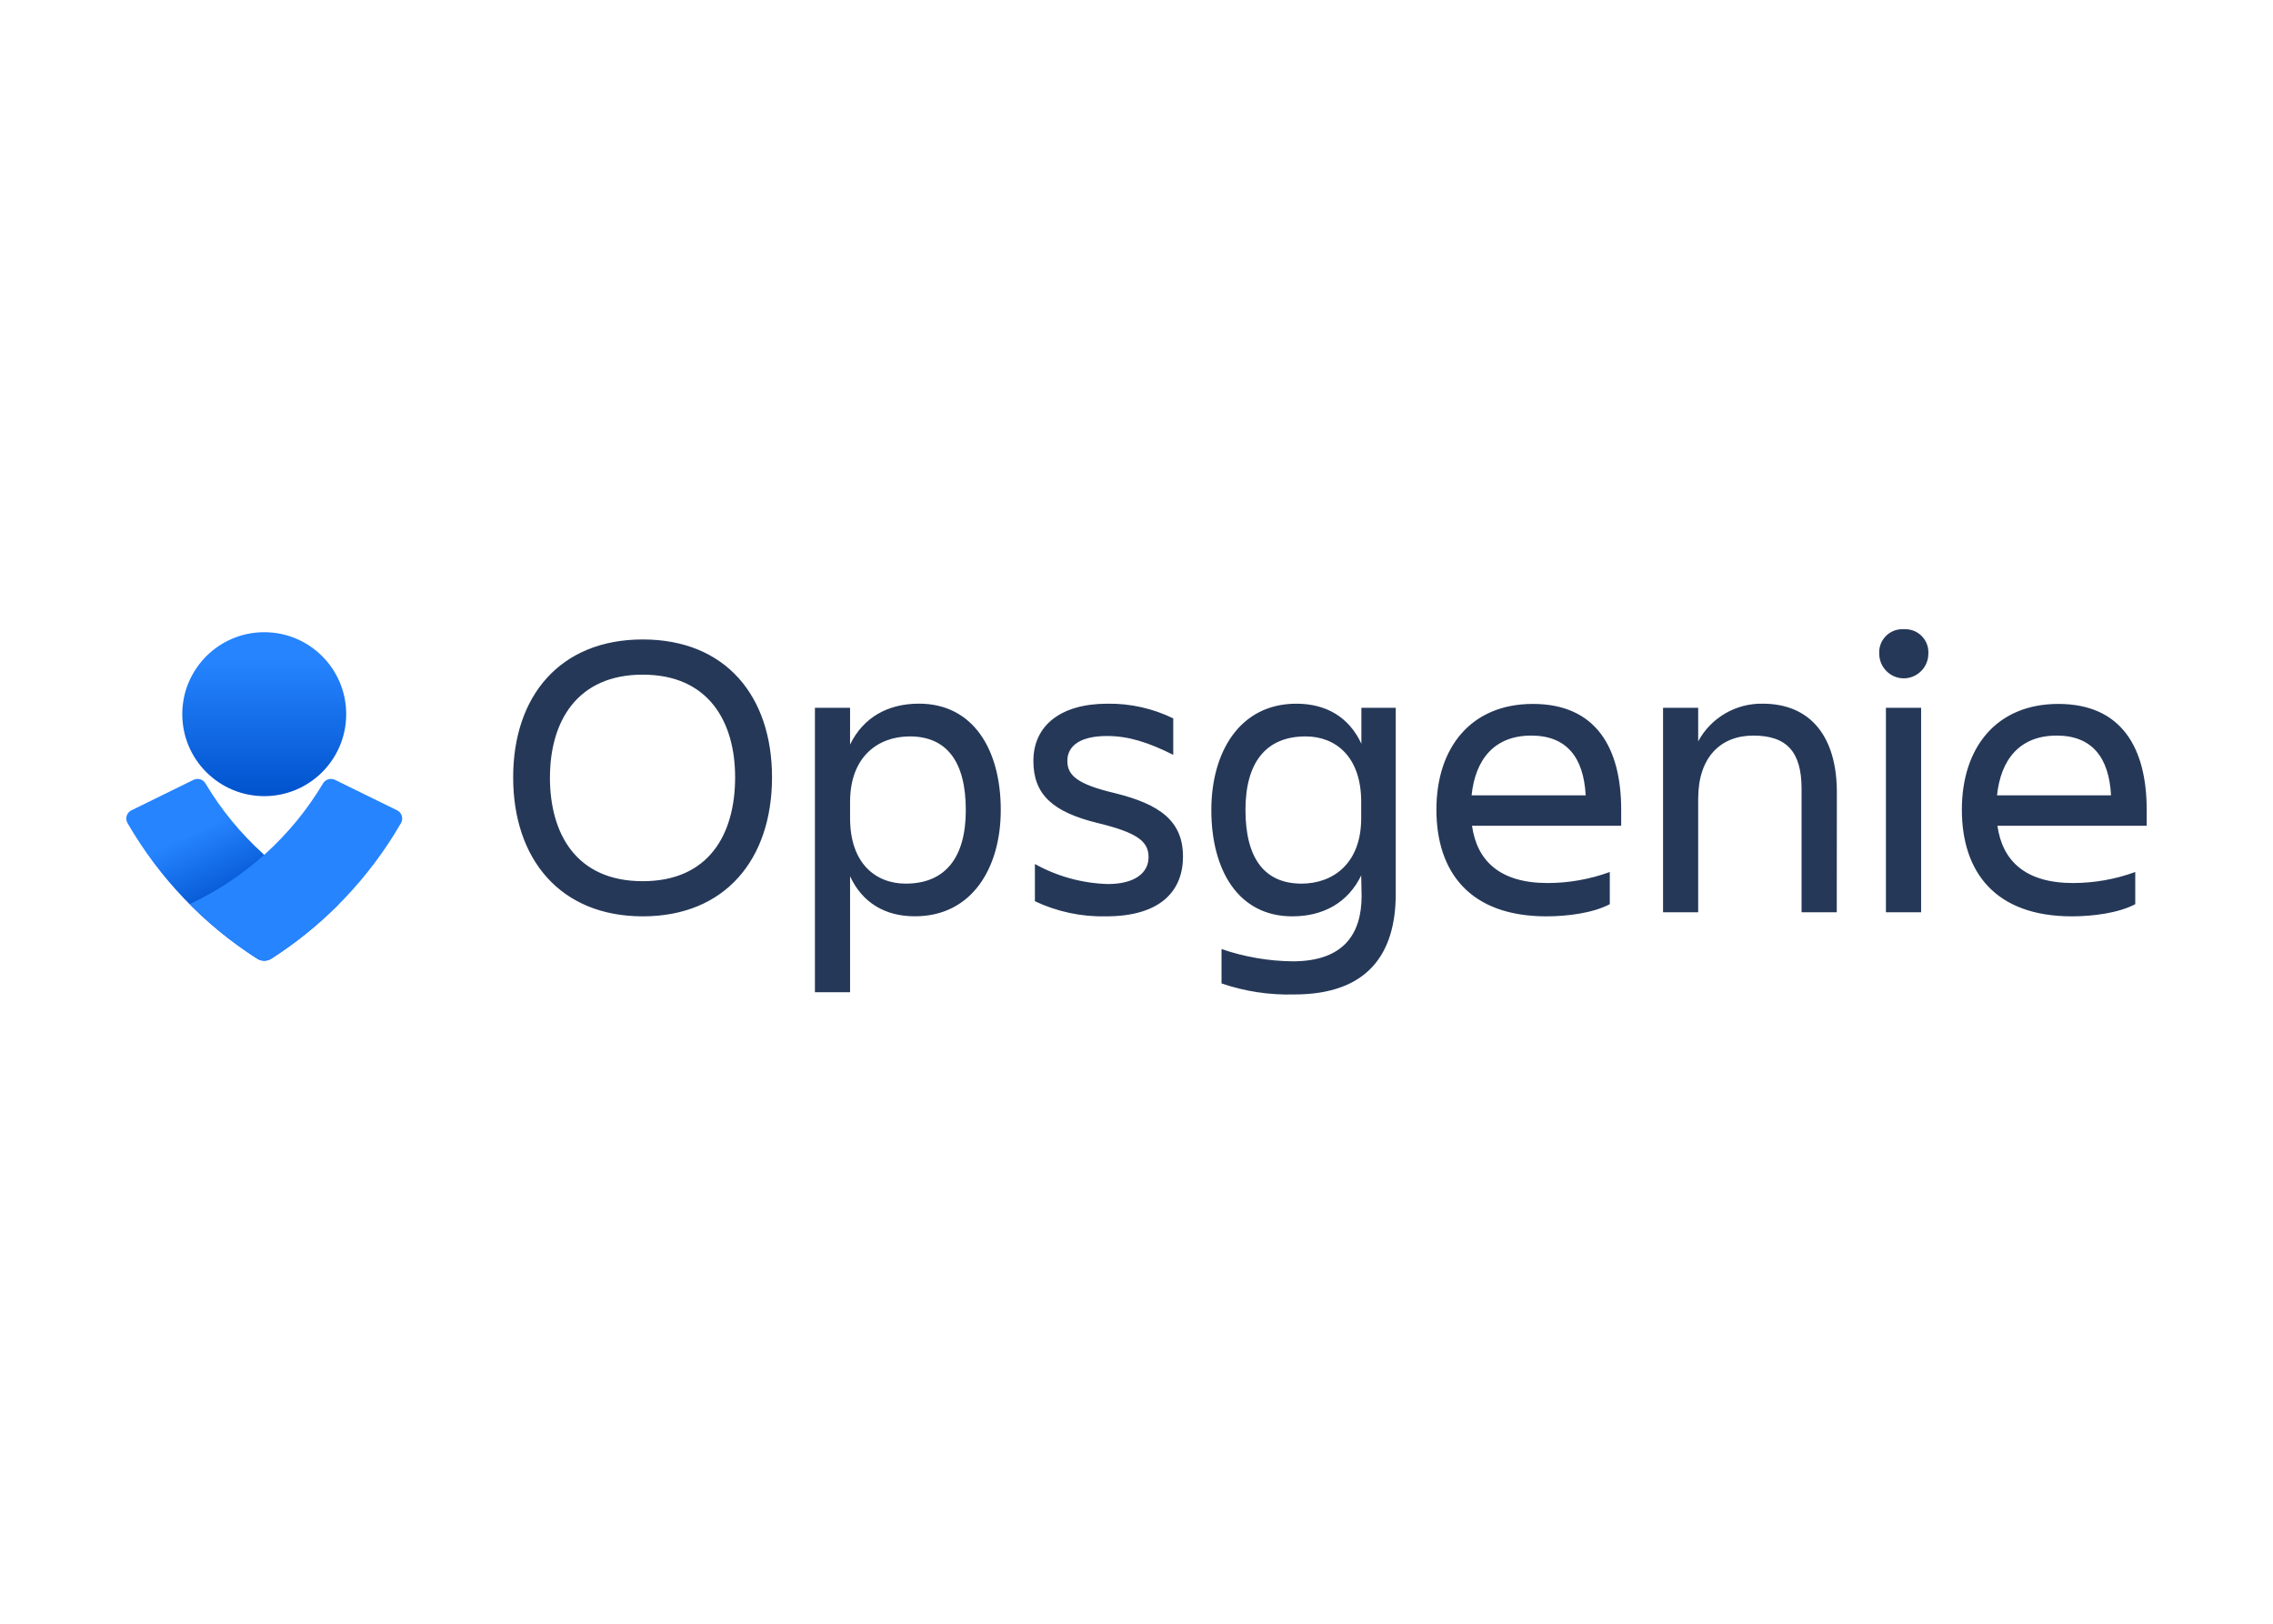
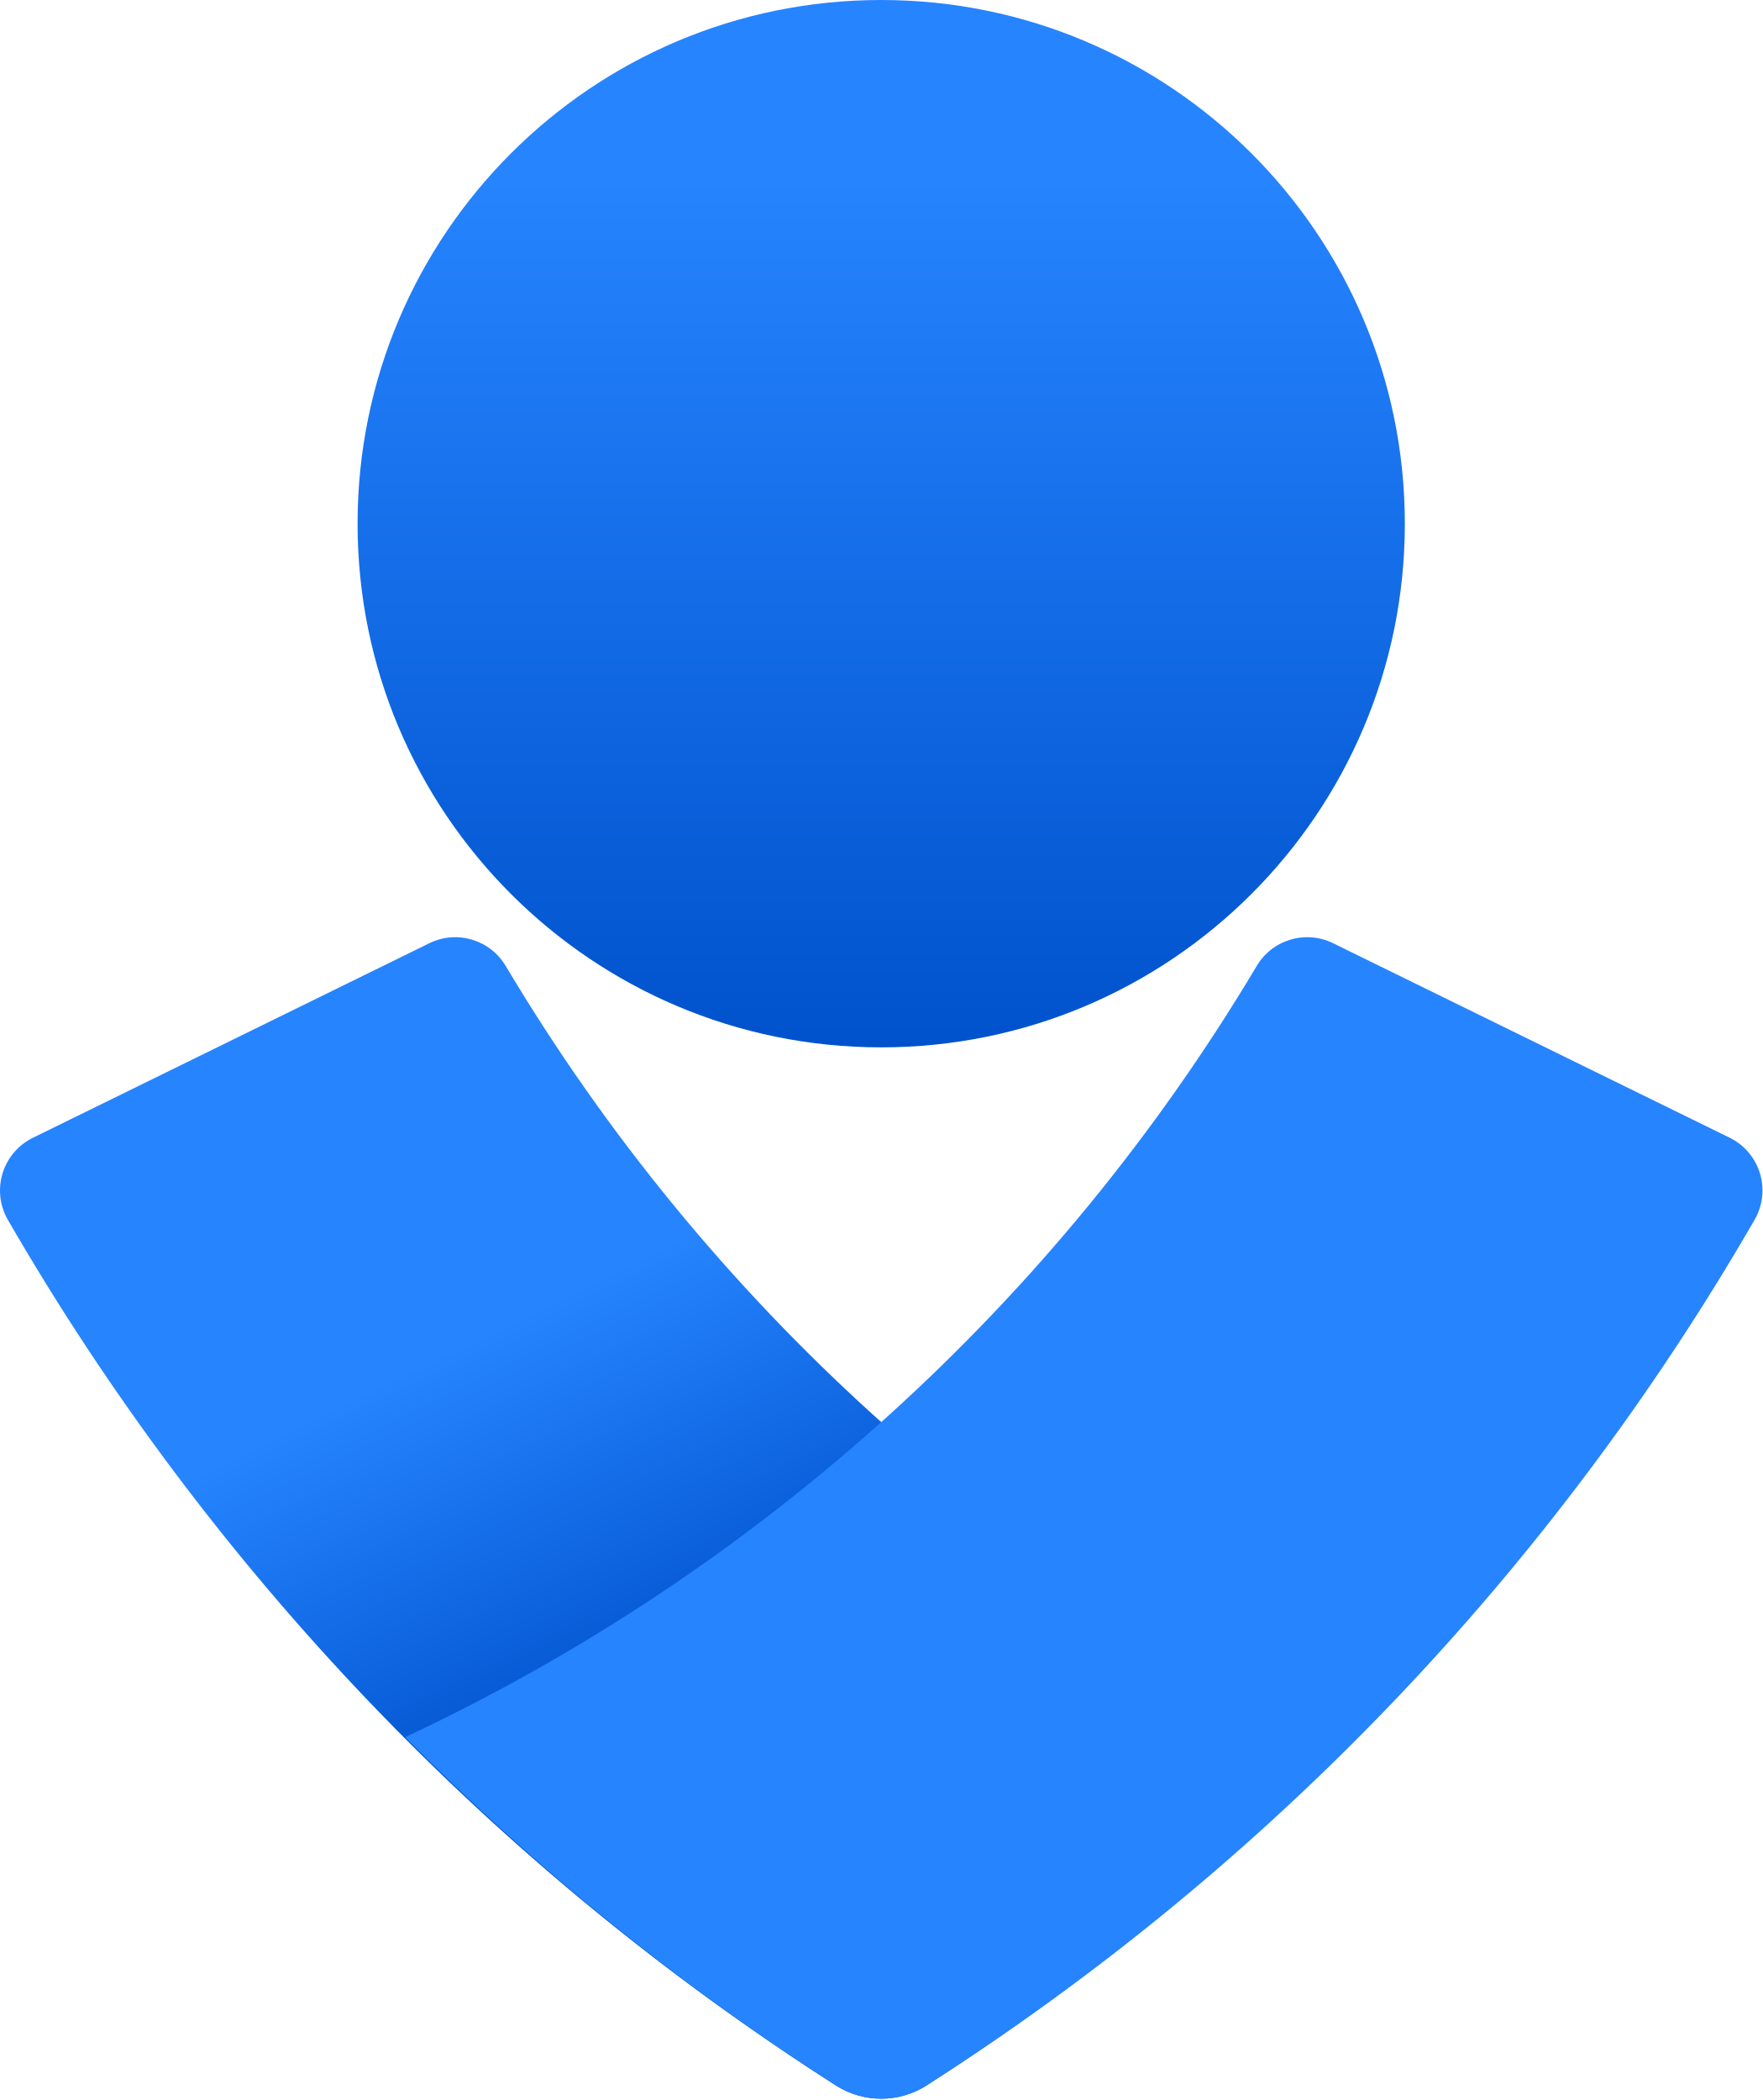
- <svg xmlns="http://www.w3.org/2000/svg" clip-rule="evenodd" fill-rule="evenodd" stroke-linejoin="round" stroke-miterlimit="1.414" viewBox="0 0 560 400">
-   <linearGradient id="a" gradientTransform="matrix(0 36.63 -36.63 0 30.03 6.57)" gradientUnits="userSpaceOnUse" x1="0" x2="1" y1="0" y2="0">
-     <stop offset="0" stop-color="#2684ff" />
-     <stop offset=".82" stop-color="#0052cc" />
-     <stop offset="1" stop-color="#0052cc" />
-   </linearGradient>
-   <linearGradient id="b" gradientTransform="matrix(12.27 25.68 -25.68 12.27 19.05 42.17)" gradientUnits="userSpaceOnUse" x1="0" x2="1" y1="0" y2="0">
-     <stop offset="0" stop-color="#2684ff" />
-     <stop offset=".62" stop-color="#0052cc" />
-     <stop offset="1" stop-color="#0052cc" />
-   </linearGradient>
-   <g transform="matrix(1.13192 0 0 1.13192 31.11 155.014)">
-     <path d="m268.79 53.58c-2.85 5.88-8.19 8.9-15 8.9-11.75 0-17.62-10.06-17.62-23.14 0-12.55 6.14-23.14 18.51-23.14 6.5 0 11.48 2.94 14.15 8.72v-7.83h7.48v40.5c0 13.08-6.14 21.89-22.08 21.89-5.381.155-10.747-.658-15.84-2.4v-7.48c4.987 1.713 10.217 2.615 15.49 2.67 11.12 0 15-6 15-14.24zm-111.25 25.42h-7.65v-61.91h7.65v8c2.85-5.87 8.19-8.9 15-8.9 11.84 0 17.8 10.06 17.8 23.14 0 12.55-6.23 23.14-18.69 23.14-6.45.01-11.44-2.93-14.11-8.71zm55.72-16.52c-5.349.127-10.654-1-15.49-3.29v-8.1c4.857 2.695 10.288 4.19 15.84 4.36 5.88 0 8.9-2.4 8.9-5.87s-2.58-5.34-11-7.39c-9.88-2.4-14.07-6.23-14.07-13.53 0-7.74 6-12.46 16.11-12.46 4.962-.074 9.871 1.022 14.33 3.2v7.93c-5.34-2.68-9.7-4.1-14.42-4.1-5.6 0-8.63 2-8.63 5.43 0 3.12 2.14 5.07 10.32 7 9.85 2.43 14.85 6.08 14.85 13.83 0 7.39-4.82 12.99-16.74 12.99zm-129.05-30.26c0-17.62 10.14-30 28.21-30s28.13 12.37 28.13 30c0 17.8-10.15 30.26-28.13 30.26s-28.21-12.48-28.21-30.26zm208.7 10.55c1.07 7.57 6 12.46 16.46 12.46 4.616-.003 9.195-.815 13.53-2.4v7c-3.65 1.94-9.25 2.65-13.79 2.65-16.65 0-23.95-9.61-23.95-23.23 0-13.44 7.48-23 21-23 13.71 0 19.22 9.52 19.22 23.05v3.47zm114.36 0c1.07 7.57 6 12.46 16.47 12.46 4.615-.005 9.195-.817 13.53-2.4v7c-3.65 1.94-9.27 2.65-13.8 2.65-16.65 0-23.94-9.61-23.94-23.23 0-13.44 7.47-23 21-23 13.71 0 19.23 9.52 19.23 23.05v3.47zm-16.61 18.82h-7.66v-44.5h7.66zm-48.52 0h-7.65v-44.5h7.65v7.3c2.778-5.145 8.224-8.315 14.07-8.19 10.23 0 16.11 7 16.11 19.31l-.02 26.08h-7.66v-26.88c0-8-3.2-11.57-10.5-11.57-7.12 0-12 4.72-12 13.71zm-171.6-38.27c-6.86 0-13 4.36-13 14.24v3.56c0 9.88 5.61 14.24 12.11 14.24 8.63 0 13.08-5.69 13.08-16 0-10.7-4.27-16.04-12.19-16.04zm85.255 32.04c6.848-.002 12.995-4.362 12.995-14.24v-3.56c0-9.88-5.61-14.24-12.1-14.24-8.64 0-13.09 5.7-13.09 16 0 10.678 4.268 16.038 12.195 16.04h-.005.01zm-163.585-23.14c0 12.37 5.78 22.61 20.2 22.61s20.11-10.24 20.11-22.61c0-12.1-5.78-22.34-20.11-22.34s-20.19 10.24-20.19 22.34zm200.61 3.92h24.83c-.44-8.28-4.18-13-11.84-13-8.1 0-12.19 5.25-12.99 13zm114.36 0h24.82c-.44-8.28-4.18-13-11.83-13-8.09 0-12.17 5.25-12.99 13zm-20.29-36.14c.117-.008.235-.012.352-.012 2.743 0 5 2.257 5 5 0 .117-.004.235-.012.352 0 2.929-2.411 5.34-5.34 5.34s-5.34-2.411-5.34-5.34c-.008-.117-.012-.235-.012-.352 0-2.743 2.257-5 5-5 .117 0 .235.004.352.012z" fill="#253858" fill-rule="nonzero" />
-     <circle cx="30.03" cy="18.48" fill="url(#a)" r="17.84" />
-     <g fill-rule="nonzero">
-       <path d="m28.51 71.7c-11.65-7.432-21.341-17.562-28.25-29.53-.166-.297-.253-.632-.253-.973 0-.763.437-1.462 1.123-1.797l13.51-6.63c.94-.458 2.088-.106 2.61.8 6.83 11.447 16.932 20.591 29 26.25-4.451 4.485-9.381 8.469-14.7 11.88-.929.58-2.111.58-3.04 0z" fill="url(#b)" />
-       <path d="m31.55 71.7c11.652-7.43 21.343-17.56 28.25-29.53.167-.298.255-.635.255-.977 0-.76-.434-1.457-1.115-1.793l-13.52-6.63c-.94-.458-2.088-.106-2.61.8-6.828 11.448-16.931 20.592-29 26.25 4.449 4.488 9.378 8.472 14.7 11.88.929.58 2.111.58 3.04 0z" fill="#2684ff" />
-     </g>
+ <svg xmlns="http://www.w3.org/2000/svg" width="256px" height="305px" viewBox="0 0 256 305" version="1.1" preserveAspectRatio="xMidYMid">
+   <defs>
+     <linearGradient x1="50%" y1="16.62%" x2="50%" y2="119.283%" id="linearGradient-1">
+       <stop stop-color="#2684FF" offset="0%" />
+       <stop stop-color="#0052CC" offset="82%" />
+     </linearGradient>
+     <linearGradient x1="41.18%" y1="31.16%" x2="67.714%" y2="78.678%" id="linearGradient-2">
+       <stop stop-color="#2684FF" offset="0%" />
+       <stop stop-color="#0052CC" offset="62%" />
+     </linearGradient>
+   </defs>
+   <g>
+     <circle fill="url(#linearGradient-1)" cx="127.996" cy="76.058" r="76.058" />
+     <path d="M121.516,302.953 C71.843,271.266 30.532,228.083 1.077,177.056 C-0.062,175.011 -0.31,172.587 0.392,170.354 C1.093,168.121 2.682,166.274 4.786,165.247 L62.383,136.981 C66.412,135.016 71.275,136.507 73.511,140.392 C102.631,189.198 145.69,228.175 197.147,252.304 C178.17,271.425 157.154,288.41 134.476,302.953 C130.511,305.429 125.481,305.429 121.516,302.953 Z" fill="url(#linearGradient-2)" />
+     <path d="M134.476,302.953 C184.155,271.274 225.468,228.089 254.916,177.056 C256.057,175.016 256.311,172.597 255.618,170.364 C254.925,168.132 253.345,166.282 251.249,165.247 L193.609,136.981 C189.58,135.016 184.718,136.507 182.482,140.392 C153.367,189.203 110.306,228.181 58.845,252.304 C77.811,271.438 98.828,288.424 121.516,302.953 C125.481,305.429 130.511,305.429 134.476,302.953 Z" fill="#2684FF" />
  </g>
</svg>
